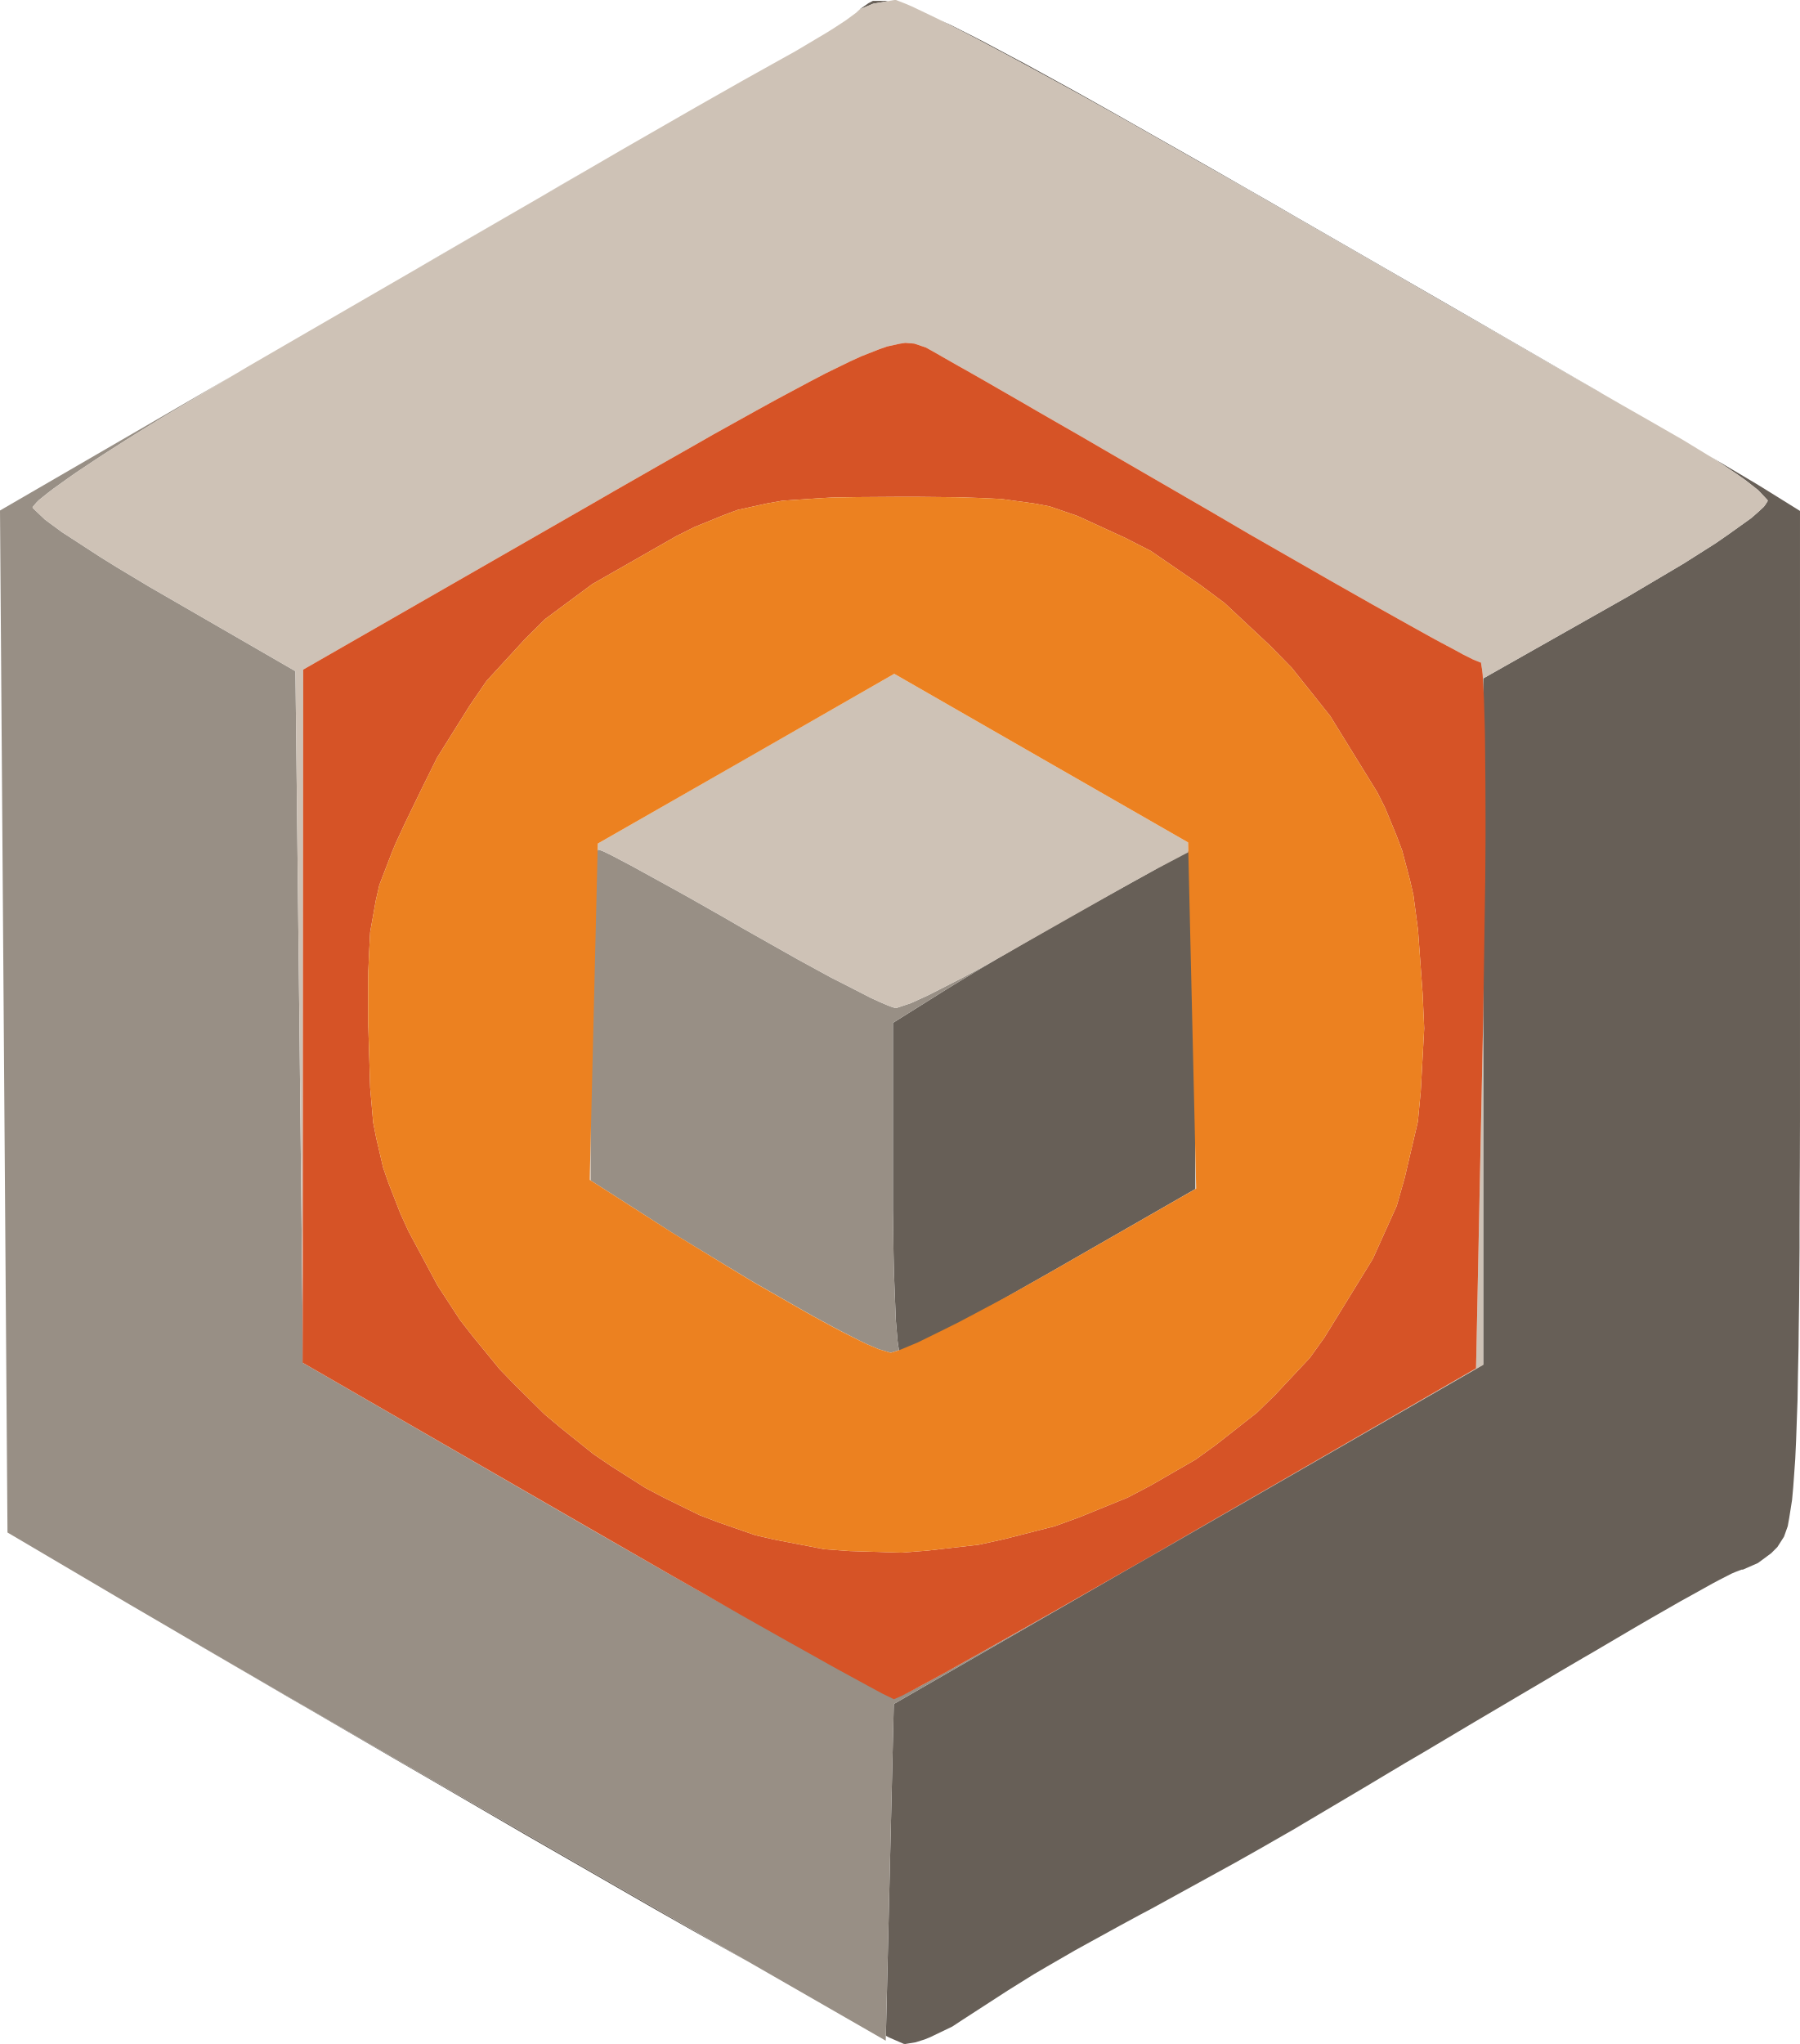
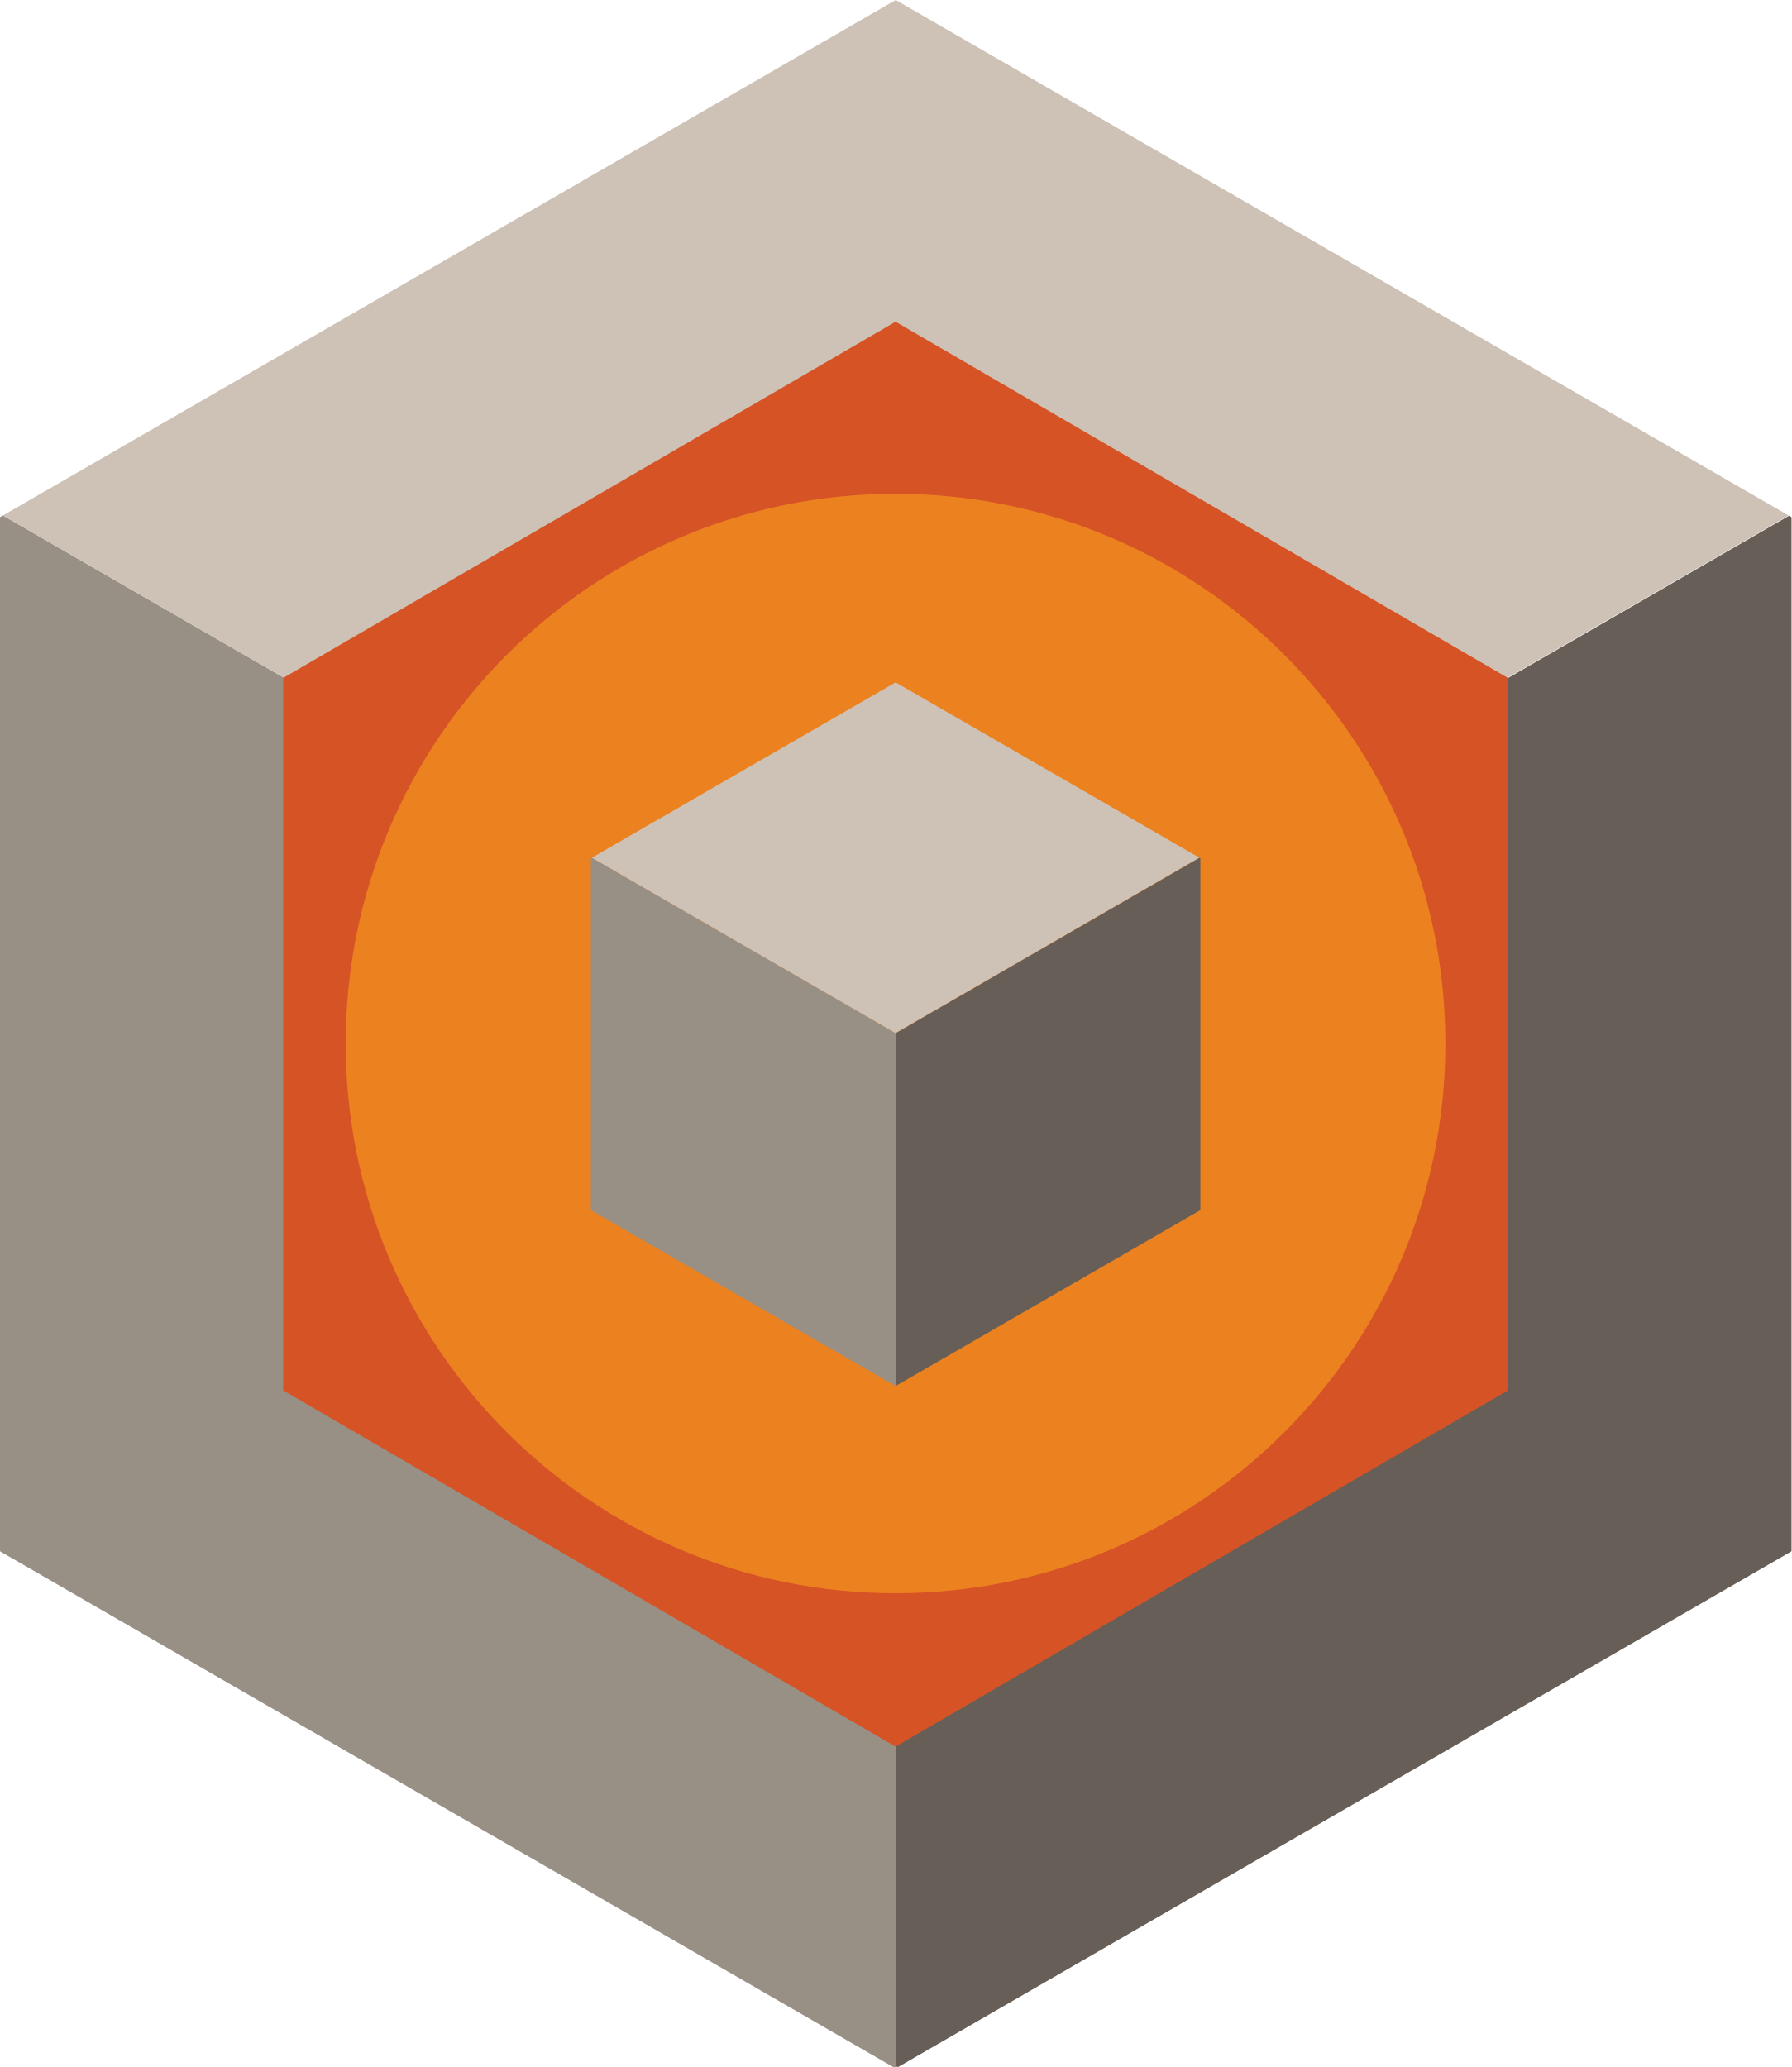
- <svg xmlns="http://www.w3.org/2000/svg" viewBox="13.98 5 125.02 141.94">
-   <g transform="matrix(1, 0, 0, 1, 1.7763568394002505e-15, 3.552713678800501e-15)">
-     <path d="M 133.44,37.10 L 135.13,38.10 L 135.50,38.32 L 136.10,38.68 L 136.75,39.08 L 139.00,40.48 L 139.00,77.59 L 139.00,81.12 L 139.00,82.84 L 138.99,85.99 L 138.98,87.53 L 138.97,90.33 L 138.97,91.69 L 138.95,94.15 L 138.94,95.35 L 138.91,97.50 L 138.90,98.54 L 138.86,100.41 L 138.83,102.21 L 138.73,105.03 L 138.67,106.33 L 138.53,108.28 L 138.45,109.16 L 138.25,110.42 L 138.15,110.98 L 137.89,111.71 L 137.43,112.43 L 137.00,112.86 L 136.08,113.54 L 135.03,114.00 L 134.94,114.00 L 134.52,114.16 L 134.26,114.27 L 133.40,114.71 L 132.91,114.97 L 131.51,115.75 L 130.73,116.18 L 128.67,117.36 L 127.55,118.01 L 124.73,119.67 L 123.97,120.11 L 122.28,121.10 L 121.41,121.62 L 119.49,122.75 L 118.51,123.33 L 116.34,124.61 L 115.23,125.27 L 112.81,126.71 L 111.56,127.44 L 108.87,129.05 L 104.50,131.64 L 103.95,131.97 L 102.43,132.84 L 101.63,133.30 L 99.77,134.35 L 94.00,137.52 L 93.17,137.96 L 91.73,138.74 L 91.04,139.12 L 89.82,139.79 L 88.64,140.44 L 86.72,141.55 L 85.78,142.10 L 83.97,143.23 L 80.85,145.25 L 80.12,145.73 L 78.58,146.47 L 78.21,146.62 L 77.58,146.82 L 76.85,146.94 L 76.75,146.93 L 76.13,146.66 L 75.74,146.49 L 75.51,146.37 L 75.78,135.02 L 76.06,123.33 L 96.53,111.54 L 117.00,99.76 L 117.00,52.11 L 127.04,46.43 L 130.91,44.14 L 133.15,42.72 L 134.03,42.11 L 135.61,40.98 L 136.08,40.57 L 136.49,40.19 L 136.60,40.04 L 136.76,39.79 L 136.74,39.72 L 136.10,39.04 L 135.22,38.35 L 134.61,37.92 L 133.27,37.02 L 132.64,36.63 M 26.97,118.75 L 28.04,119.37 L 30.27,120.67 L 31.51,121.39 L 34.08,122.88 L 35.47,123.68 L 41.23,127.01 L 44.29,128.77 L 50.47,132.33 L 53.50,134.07 L 66.34,141.45 L 66.01,141.26 L 64.79,140.58 L 62.15,139.10 L 59.45,137.57 L 53.50,134.15 L 50.47,132.41 L 44.29,128.82 L 41.23,127.05 L 35.47,123.70 L 34.08,122.90 L 31.51,121.40 L 30.27,120.68 L 28.04,119.38 L 26.97,118.75 L 25.16,117.69 L 23.00,116.43 L 25.16,117.69 M 97.00,87.57 L 87.03,93.29 L 84.33,94.82 L 83.12,95.51 L 80.78,96.80 L 79.83,97.32 L 78.09,98.26 L 77.52,98.55 L 77.01,98.81 L 76.84,98.88 L 76.57,99.00 L 76.53,99.00 L 76.42,98.77 L 76.36,98.39 L 76.32,98.09 L 76.20,96.67 L 76.16,95.63 L 76.07,93.35 L 76.04,91.97 L 76.00,89.09 L 76.00,76.03 L 79.75,73.68 L 81.74,72.47 L 83.43,71.47 L 84.38,70.92 L 88.39,68.61 L 90.25,67.58 L 97.00,63.83 M 79.39,6.45 L 80.02,6.74 L 81.53,7.50 L 82.33,7.91 L 84.22,8.92 L 85.22,9.45 L 87.55,10.73 L 88.77,11.40 L 91.58,12.98 L 93.04,13.81 L 96.39,15.71 L 98.13,16.70 L 102.06,18.95 L 104.10,20.13 L 108.67,22.76 L 111.03,24.12 L 116.29,27.15 L 125.00,32.18 L 125.26,32.34 L 123.60,31.38 L 122.43,30.71 L 120.01,29.32 L 118.68,28.55 L 113.09,25.34 L 110.03,23.57 L 103.79,19.98 L 100.65,18.17 L 91.64,13.06 L 88.88,11.52 L 87.60,10.82 L 85.12,9.47 L 84.01,8.87 L 81.87,7.73 L 80.96,7.26 L 79.36,6.44 M 74.30,5.22 L 74.61,5.06 L 75.52,5.06 L 75.65,5.08 L 74.62,5.26 L 73.71,5.64 L 73.45,5.88 L 73.74,5.61 Z" fill="rgba(103,95,87,1)" />
-     <path d="M 25.31,33.96 L 23.54,35.05 L 22.74,35.55 L 21.19,36.54 L 20.52,36.98 L 19.23,37.84 L 18.70,38.21 L 17.71,38.92 L 17.34,39.20 L 16.69,39.72 L 16.51,39.90 L 16.24,40.22 L 16.26,40.28 L 17.10,41.08 L 18.28,41.95 L 19.13,42.50 L 20.96,43.69 L 22.04,44.36 L 24.32,45.73 L 25.55,46.44 L 34.50,51.61 L 34.77,75.63 L 35.03,99.65 L 55.27,111.33 L 60.73,114.46 L 63.20,115.85 L 65.62,117.20 L 66.73,117.81 L 68.89,118.99 L 69.86,119.51 L 71.70,120.49 L 72.48,120.90 L 73.95,121.65 L 74.53,121.94 L 75.57,122.43 L 75.91,122.57 L 76.45,122.78 L 76.52,122.76 L 77.13,122.47 L 77.92,122.07 L 78.48,121.76 L 79.71,121.09 L 80.48,120.67 L 82.10,119.76 L 83.04,119.24 L 85.00,118.14 L 86.09,117.52 L 88.33,116.26 L 89.53,115.57 L 89.89,115.37 L 76.06,123.33 L 75.78,135.02 L 75.50,146.71 L 53.50,134.07 L 50.47,132.33 L 44.29,128.77 L 41.23,127.01 L 35.47,123.68 L 34.08,122.88 L 31.51,121.39 L 30.27,120.67 L 28.04,119.37 L 26.97,118.75 L 25.16,117.69 L 23.00,116.43 L 14.50,111.42 L 14.24,75.94 L 13.98,40.45 L 30.24,31.02 L 30.46,30.89 M 55.86,64.11 L 56.24,64.29 L 56.52,64.43 L 57.83,65.12 L 58.74,65.62 L 60.72,66.71 L 61.89,67.36 L 64.32,68.74 L 65.63,69.50 L 69.42,71.64 L 71.71,72.89 L 72.68,73.38 L 74.45,74.29 L 75.06,74.57 L 75.62,74.81 L 75.82,74.89 L 76.16,75.00 L 76.23,75.00 L 77.25,74.66 L 78.43,74.12 L 79.22,73.72 L 80.90,72.86 L 81.87,72.34 L 83.36,71.52 L 81.74,72.47 L 79.75,73.68 L 76.00,76.03 L 76.00,89.09 L 76.04,91.97 L 76.07,93.35 L 76.16,95.63 L 76.20,96.67 L 76.32,98.09 L 76.36,98.39 L 76.42,98.76 L 76.24,98.82 L 75.87,98.93 L 75.78,98.92 L 75.01,98.69 L 74.21,98.35 L 73.69,98.10 L 72.57,97.53 L 71.90,97.18 L 70.50,96.42 L 69.72,95.98 L 66.38,94.07 L 64.52,92.95 L 60.69,90.62 L 58.75,89.37 L 55.00,86.97 L 55.00,75.49 L 55.04,71.03 L 55.11,68.41 L 55.16,67.37 L 55.27,65.49 L 55.34,64.91 L 55.41,64.39 L 55.44,64.23 L 55.51,64.00 L 55.55,64.00 M 63.50,11.77 L 62.32,12.44 L 57.34,15.30 L 55.00,16.66 L 52.98,17.84 L 51.39,18.76 L 50.49,19.28 L 46.66,21.50 L 44.51,22.75 L 42.80,23.74 L 44.22,22.91 L 46.46,21.61 L 50.42,19.32 L 51.34,18.79 L 52.96,17.84 L 55.00,16.66 L 57.34,15.30 L 62.32,12.44 L 63.50,11.77 L 65.58,10.59 L 68.00,9.24 L 65.58,10.59 Z" fill="rgba(152,143,133,1)" />
-     <path d="M 117.00,99.78 L 97.27,111.14 L 94.56,112.70 L 89.53,115.57 L 88.33,116.26 L 86.09,117.52 L 85.00,118.14 L 84.77,118.27 L 85.38,117.92 L 87.61,116.66 L 88.82,115.97 L 93.86,113.09 L 96.59,111.51 L 116.50,100.02 L 117.00,75.51 M 55.25,111.31 L 60.71,114.45 L 61.10,114.67 L 60.73,114.46 L 55.27,111.33 L 35.05,99.66 M 74.21,98.35 L 73.69,98.10 L 72.56,97.53 L 71.89,97.18 L 70.72,96.54 L 71.90,97.18 L 72.57,97.53 L 73.69,98.10 L 74.21,98.35 L 75.01,98.69 L 75.78,98.92 L 75.01,98.69 M 76.90,5.27 L 77.32,5.45 L 78.56,6.04 L 79.24,6.37 L 80.96,7.26 L 81.87,7.73 L 84.01,8.87 L 85.12,9.47 L 87.60,10.82 L 88.88,11.52 L 91.64,13.06 L 100.65,18.17 L 103.79,19.98 L 110.03,23.57 L 113.09,25.34 L 118.68,28.55 L 120.01,29.32 L 122.43,30.71 L 123.60,31.38 L 125.64,32.55 L 126.61,33.11 L 128.19,34.01 L 129.95,35.02 L 130.84,35.53 L 132.48,36.53 L 133.27,37.02 L 134.61,37.92 L 135.22,38.35 L 136.10,39.04 L 136.74,39.72 L 136.76,39.79 L 136.60,40.04 L 136.49,40.19 L 136.08,40.57 L 135.61,40.98 L 134.03,42.11 L 133.15,42.72 L 130.91,44.14 L 127.04,46.43 L 117.00,52.11 L 117.00,52.51 L 116.96,51.83 L 116.92,51.50 L 116.84,51.00 L 116.79,51.00 L 116.28,50.79 L 115.60,50.45 L 115.11,50.18 L 114.02,49.60 L 113.34,49.23 L 111.90,48.43 L 111.06,47.96 L 109.31,46.98 L 108.34,46.43 L 106.33,45.29 L 105.25,44.67 L 100.73,42.08 L 98.29,40.65 L 91.21,36.55 L 89.01,35.27 L 87.98,34.68 L 85.98,33.53 L 85.07,33.00 L 83.33,32.00 L 82.57,31.56 L 81.13,30.74 L 80.54,30.41 L 79.47,29.80 L 79.09,29.58 L 78.43,29.21 L 78.28,29.13 L 77.48,28.86 L 76.86,28.81 L 76.46,28.87 L 75.60,29.06 L 75.03,29.26 L 73.81,29.74 L 73.02,30.10 L 71.32,30.93 L 70.25,31.49 L 67.95,32.72 L 66.53,33.50 L 63.51,35.18 L 61.69,36.22 L 59.82,37.28 L 58.79,37.87 L 56.69,39.07 L 55.55,39.73 L 35.04,51.50 L 35.02,75.56 L 35.00,96.75 L 34.77,75.63 L 34.50,51.61 L 25.55,46.44 L 24.32,45.73 L 22.04,44.36 L 20.96,43.69 L 19.13,42.50 L 18.28,41.95 L 17.10,41.08 L 16.26,40.28 L 16.24,40.22 L 16.51,39.90 L 16.69,39.72 L 17.34,39.20 L 17.71,38.92 L 18.70,38.21 L 19.23,37.84 L 20.52,36.98 L 21.19,36.54 L 22.74,35.55 L 23.54,35.05 L 25.31,33.96 L 31.21,30.45 L 35.42,28.01 L 44.51,22.75 L 46.66,21.50 L 50.49,19.28 L 51.39,18.76 L 52.98,17.84 L 55.00,16.66 L 57.34,15.30 L 62.32,12.44 L 63.50,11.77 L 65.58,10.59 L 68.00,9.24 L 69.24,8.55 L 71.46,7.23 L 71.95,6.92 L 72.73,6.41 L 73.45,5.88 L 73.71,5.64 L 74.62,5.26 L 76.10,5.00 L 76.21,5.00 M 70.50,96.42 L 70.49,96.42 L 69.79,96.03 M 69.72,95.98 L 69.71,95.98 L 69.23,95.70 M 97.06,87.54 L 97.00,87.57 L 97.00,85.05 M 55.00,86.97 L 54.94,86.93 L 55.00,84.32 M 86.30,57.65 L 96.50,63.50 L 96.52,64.18 L 94.75,65.11 L 94.44,65.27 L 93.28,65.91 L 92.62,66.27 L 90.93,67.22 L 84.90,70.64 L 83.86,71.24 L 81.87,72.34 L 80.90,72.86 L 79.22,73.72 L 78.43,74.12 L 77.25,74.66 L 76.23,75.00 L 76.16,75.00 L 75.82,74.89 L 75.62,74.81 L 75.06,74.57 L 74.45,74.29 L 72.68,73.38 L 71.71,72.89 L 69.42,71.64 L 65.63,69.50 L 64.32,68.74 L 61.89,67.36 L 60.72,66.71 L 58.74,65.62 L 57.83,65.12 L 56.52,64.43 L 56.24,64.29 L 55.86,64.11 L 55.55,64.00 L 55.51,64.00 L 55.49,64.09 L 55.50,63.58 L 76.09,51.79 Z" fill="rgba(206,194,182,1)" />
-     <path d="M 77.48,28.86 L 78.28,29.13 L 78.43,29.21 L 79.09,29.58 L 79.47,29.80 L 80.54,30.41 L 81.13,30.74 L 82.57,31.56 L 83.33,32.00 L 85.07,33.00 L 85.98,33.53 L 87.98,34.68 L 89.01,35.27 L 91.21,36.55 L 98.29,40.65 L 100.73,42.08 L 105.25,44.67 L 106.33,45.29 L 108.34,46.43 L 109.31,46.98 L 111.06,47.96 L 111.90,48.43 L 113.34,49.23 L 114.02,49.60 L 115.11,50.18 L 115.60,50.45 L 116.28,50.79 L 116.79,51.00 L 116.84,51.00 L 116.92,51.50 L 116.96,51.83 L 117.02,52.93 L 117.05,53.55 L 117.10,55.20 L 117.12,56.08 L 117.14,58.20 L 117.15,59.31 L 117.16,61.83 L 117.16,63.13 L 117.14,65.99 L 117.00,75.51 L 116.50,100.02 L 96.59,111.51 L 93.86,113.09 L 88.82,115.97 L 87.61,116.66 L 85.38,117.92 L 84.30,118.53 L 82.36,119.62 L 81.43,120.14 L 79.84,121.03 L 79.09,121.44 L 77.89,122.09 L 77.35,122.38 L 76.62,122.76 L 76.09,122.99 L 76.05,122.99 L 75.56,122.75 L 75.25,122.60 L 74.27,122.07 L 73.72,121.77 L 72.29,120.99 L 71.53,120.57 L 69.73,119.56 L 68.78,119.03 L 66.65,117.83 L 65.55,117.21 L 63.16,115.84 L 60.71,114.45 L 55.25,111.31 L 35.00,99.63 L 35.02,75.56 L 35.04,51.50 L 55.55,39.73 L 56.69,39.07 L 58.79,37.87 L 59.82,37.28 L 61.69,36.22 L 63.51,35.18 L 66.53,33.50 L 67.95,32.72 L 70.25,31.49 L 71.32,30.93 L 73.02,30.10 L 73.81,29.74 L 75.03,29.26 L 75.60,29.06 L 76.46,28.87 L 76.86,28.81 M 76.50,39.50 L 73.49,39.52 L 71.77,39.55 L 71.03,39.59 L 68.33,39.77 L 67.25,39.96 L 65.21,40.41 L 64.22,40.78 L 62.19,41.61 L 60.97,42.22 L 55.12,45.56 L 51.84,47.99 L 50.44,49.38 L 47.77,52.29 L 46.60,54.00 L 44.34,57.61 L 43.28,59.75 L 42.11,62.16 L 41.47,63.54 L 41.21,64.16 L 40.33,66.45 L 40.08,67.54 L 39.69,69.73 L 39.62,71.07 L 39.56,72.46 L 39.55,73.27 L 39.55,74.96 L 39.55,75.95 L 39.69,80.53 L 39.90,82.96 L 40.11,84.02 L 40.59,86.08 L 40.95,87.12 L 41.78,89.25 L 42.35,90.50 L 44.37,94.27 L 45.95,96.69 L 46.85,97.84 L 48.70,100.10 L 49.72,101.15 L 51.80,103.21 L 52.92,104.15 L 55.19,105.97 L 56.38,106.78 L 58.80,108.32 L 60.05,108.98 L 62.58,110.22 L 63.86,110.71 L 66.45,111.61 L 67.75,111.91 L 71.23,112.58 L 73.01,112.71 L 76.58,112.82 L 78.38,112.68 L 81.96,112.27 L 83.73,111.88 L 87.25,110.98 L 88.95,110.36 L 92.31,108.99 L 93.91,108.15 L 97.03,106.35 L 98.48,105.30 L 101.28,103.10 L 102.54,101.87 L 104.95,99.30 L 105.97,97.88 L 109.33,92.42 L 110.99,88.74 L 111.54,86.81 L 112.46,82.89 L 112.66,80.77 L 112.90,76.41 L 112.79,74.00 L 112.47,69.58 L 112.15,67.16 L 111.91,66.11 L 111.37,64.07 L 111.00,63.08 L 110.18,61.09 L 109.63,60.00 L 106.37,54.72 L 103.70,51.37 L 102.19,49.83 L 99.04,46.88 L 97.35,45.62 L 93.91,43.26 L 92.15,42.36 L 88.82,40.83 L 86.87,40.16 L 85.80,39.96 L 83.53,39.65 L 82.03,39.58 L 80.47,39.53 L 79.55,39.52 L 77.63,39.50 Z" fill="rgba(214,83,38,1)" />
-     <path d="M 67.75,111.91 L 66.45,111.61 L 63.86,110.71 L 62.58,110.22 L 60.05,108.98 L 58.80,108.32 L 56.38,106.78 L 55.19,105.97 L 52.92,104.15 L 51.80,103.21 L 49.72,101.15 L 48.70,100.10 L 46.85,97.84 L 45.95,96.69 L 44.37,94.27 L 42.35,90.50 L 41.78,89.25 L 40.95,87.12 L 40.59,86.08 L 40.11,84.02 L 39.90,82.96 L 39.69,80.53 L 39.55,75.95 L 39.55,74.96 L 39.55,73.27 L 39.56,72.46 L 39.62,71.07 L 39.69,69.73 L 40.08,67.54 L 40.33,66.45 L 41.21,64.16 L 41.47,63.54 L 42.11,62.16 L 43.28,59.75 L 44.34,57.61 L 46.60,54.00 L 47.77,52.29 L 50.44,49.38 L 51.84,47.99 L 55.12,45.56 L 60.97,42.22 L 62.19,41.61 L 64.22,40.78 L 65.21,40.41 L 67.25,39.96 L 68.33,39.77 L 71.03,39.59 L 71.77,39.55 L 73.49,39.52 L 76.50,39.50 L 77.63,39.50 L 79.55,39.52 L 80.47,39.53 L 82.03,39.58 L 83.53,39.65 L 85.80,39.96 L 86.87,40.16 L 88.82,40.83 L 92.15,42.36 L 93.91,43.26 L 97.35,45.62 L 99.04,46.88 L 102.19,49.83 L 103.70,51.37 L 106.37,54.72 L 109.63,60.00 L 110.18,61.09 L 111.00,63.08 L 111.37,64.07 L 111.91,66.11 L 112.15,67.16 L 112.47,69.58 L 112.79,74.00 L 112.90,76.41 L 112.66,80.77 L 112.46,82.89 L 111.54,86.81 L 110.99,88.74 L 109.33,92.42 L 105.97,97.88 L 104.95,99.30 L 102.54,101.87 L 101.28,103.10 L 98.48,105.30 L 97.03,106.35 L 93.91,108.15 L 92.31,108.99 L 88.95,110.36 L 87.25,110.98 L 83.73,111.88 L 81.96,112.27 L 78.38,112.68 L 76.58,112.82 L 73.01,112.71 L 71.23,112.58 M 87.06,93.27 L 97.06,87.54 L 96.78,75.52 L 96.50,63.50 L 86.30,57.65 L 76.09,51.79 L 65.80,57.69 L 55.50,63.58 L 55.22,75.26 L 54.94,86.93 L 58.72,89.35 L 60.67,90.60 L 64.50,92.94 L 66.37,94.07 L 69.71,95.98 L 70.49,96.42 L 71.89,97.18 L 72.56,97.53 L 73.69,98.10 L 74.21,98.35 L 75.01,98.69 L 75.78,98.92 L 75.87,98.93 L 76.24,98.82 L 76.46,98.75 L 77.06,98.50 L 77.73,98.22 L 79.62,97.29 L 80.64,96.78 L 83.07,95.49 L 84.33,94.81 Z" fill="rgba(236,129,32,1)" />
+ <svg xmlns="http://www.w3.org/2000/svg" viewBox="54.348 0 701.473 809.473" width="935.297px" height="1079.3px">
+   <defs>
+     <clipPath id="646e7b7675">
+       <path d="M 54 201 L 407 201 L 407 809.473 L 54 809.473 Z M 54 201 " clip-rule="nonzero" />
+     </clipPath>
+     <clipPath id="9872a0046d">
+       <path d="M 405 201 L 756 201 L 756 809.473 L 405 809.473 Z M 405 201 " clip-rule="nonzero" />
+     </clipPath>
+     <clipPath id="d1c9bec472">
+       <path d="M 165.227 125.992 L 644.773 125.992 L 644.773 684.215 L 165.227 684.215 Z M 165.227 125.992 " clip-rule="nonzero" />
+     </clipPath>
+     <clipPath id="dc4723e93a">
+       <path d="M 405 125.992 L 644.773 265.496 L 644.773 544.504 L 405 684.008 L 165.227 544.504 L 165.227 265.496 Z M 405 125.992 " clip-rule="nonzero" />
+     </clipPath>
+     <clipPath id="c8cc4d5443">
+       <path d="M 189.715 193.371 L 620.285 193.371 L 620.285 623.941 L 189.715 623.941 Z M 189.715 193.371 " clip-rule="nonzero" />
+     </clipPath>
+     <clipPath id="6900108267">
+       <path d="M 405 193.371 C 286.102 193.371 189.715 289.758 189.715 408.656 C 189.715 527.555 286.102 623.941 405 623.941 C 523.898 623.941 620.285 527.555 620.285 408.656 C 620.285 289.758 523.898 193.371 405 193.371 Z M 405 193.371 " clip-rule="nonzero" />
+     </clipPath>
+     <clipPath id="c65fc43451">
+       <path d="M 285.473 335 L 406 335 L 406 542.781 L 285.473 542.781 Z M 285.473 335 " clip-rule="nonzero" />
+     </clipPath>
+     <clipPath id="a9695e0100">
+       <path d="M 286 267.219 L 524 267.219 L 524 405 L 286 405 Z M 286 267.219 " clip-rule="nonzero" />
+     </clipPath>
+     <clipPath id="c39b6f1380">
+       <path d="M 405 335 L 524.871 335 L 524.871 542.781 L 405 542.781 Z M 405 335 " clip-rule="nonzero" />
+     </clipPath>
+   </defs>
+   <g clip-path="url(#646e7b7675)">
+     <path fill="#988f85" d="M 405.059 808.949 L 406.012 809.473 L 405.059 810.043 L 55.488 608.176 L 54.348 607.508 L 54.348 202.535 L 55.488 201.871 L 405.059 403.738 L 406.012 403.164 L 406.152 403.309 L 405.059 403.926 Z M 405.059 808.949 " fill-opacity="1" fill-rule="nonzero" />
+   </g>
+   <path fill="#cec2b6" d="M 754.68 201.871 L 406.012 403.164 L 405.059 403.738 L 55.488 201.871 L 405.059 0 Z M 754.68 201.871 " fill-opacity="1" fill-rule="nonzero" />
+   <g clip-path="url(#9872a0046d)">
+     <path fill="#675f57" d="M 755.82 202.535 L 755.82 607.508 L 754.68 608.176 L 406.012 809.473 L 405.059 808.949 L 405.059 403.926 L 406.152 403.309 L 754.871 201.965 Z M 755.82 202.535 " fill-opacity="1" fill-rule="nonzero" />
+   </g>
+   <g clip-path="url(#d1c9bec472)">
+     <g clip-path="url(#dc4723e93a)">
+       <path fill="#d65326" d="M 165.227 125.992 L 644.773 125.992 L 644.773 684.215 L 165.227 684.215 Z M 165.227 125.992 " fill-opacity="1" fill-rule="nonzero" />
+     </g>
+   </g>
+   <g clip-path="url(#c8cc4d5443)">
+     <g clip-path="url(#6900108267)">
+       <path fill="#ec8120" d="M 189.715 193.371 L 620.285 193.371 L 620.285 623.941 L 189.715 623.941 Z M 189.715 193.371 " fill-opacity="1" fill-rule="nonzero" />
+     </g>
+   </g>
+   <g clip-path="url(#c65fc43451)">
+     <path fill="#988f85" d="M 405.02 542.43 L 405.344 542.609 L 405.02 542.805 L 286.09 474.125 L 285.703 473.898 L 285.703 336.121 L 286.09 335.895 L 405.02 404.574 L 405.344 404.379 L 405.391 404.43 L 405.02 404.637 Z M 405.02 542.43 " fill-opacity="1" fill-rule="nonzero" />
+   </g>
+   <g clip-path="url(#a9695e0100)">
+     <path fill="#cec2b6" d="M 523.965 335.895 L 405.344 404.379 L 405.02 404.574 L 286.09 335.895 L 405.02 267.219 Z M 523.965 335.895 " fill-opacity="1" fill-rule="nonzero" />
+   </g>
+   <g clip-path="url(#c39b6f1380)">
+     <path fill="#675f57" d="M 524.352 336.121 L 524.352 473.898 L 523.965 474.125 L 405.344 542.609 L 405.02 542.43 L 405.02 404.637 L 405.391 404.43 L 524.027 335.93 Z M 524.352 336.121 " fill-opacity="1" fill-rule="nonzero" />
  </g>
</svg>
